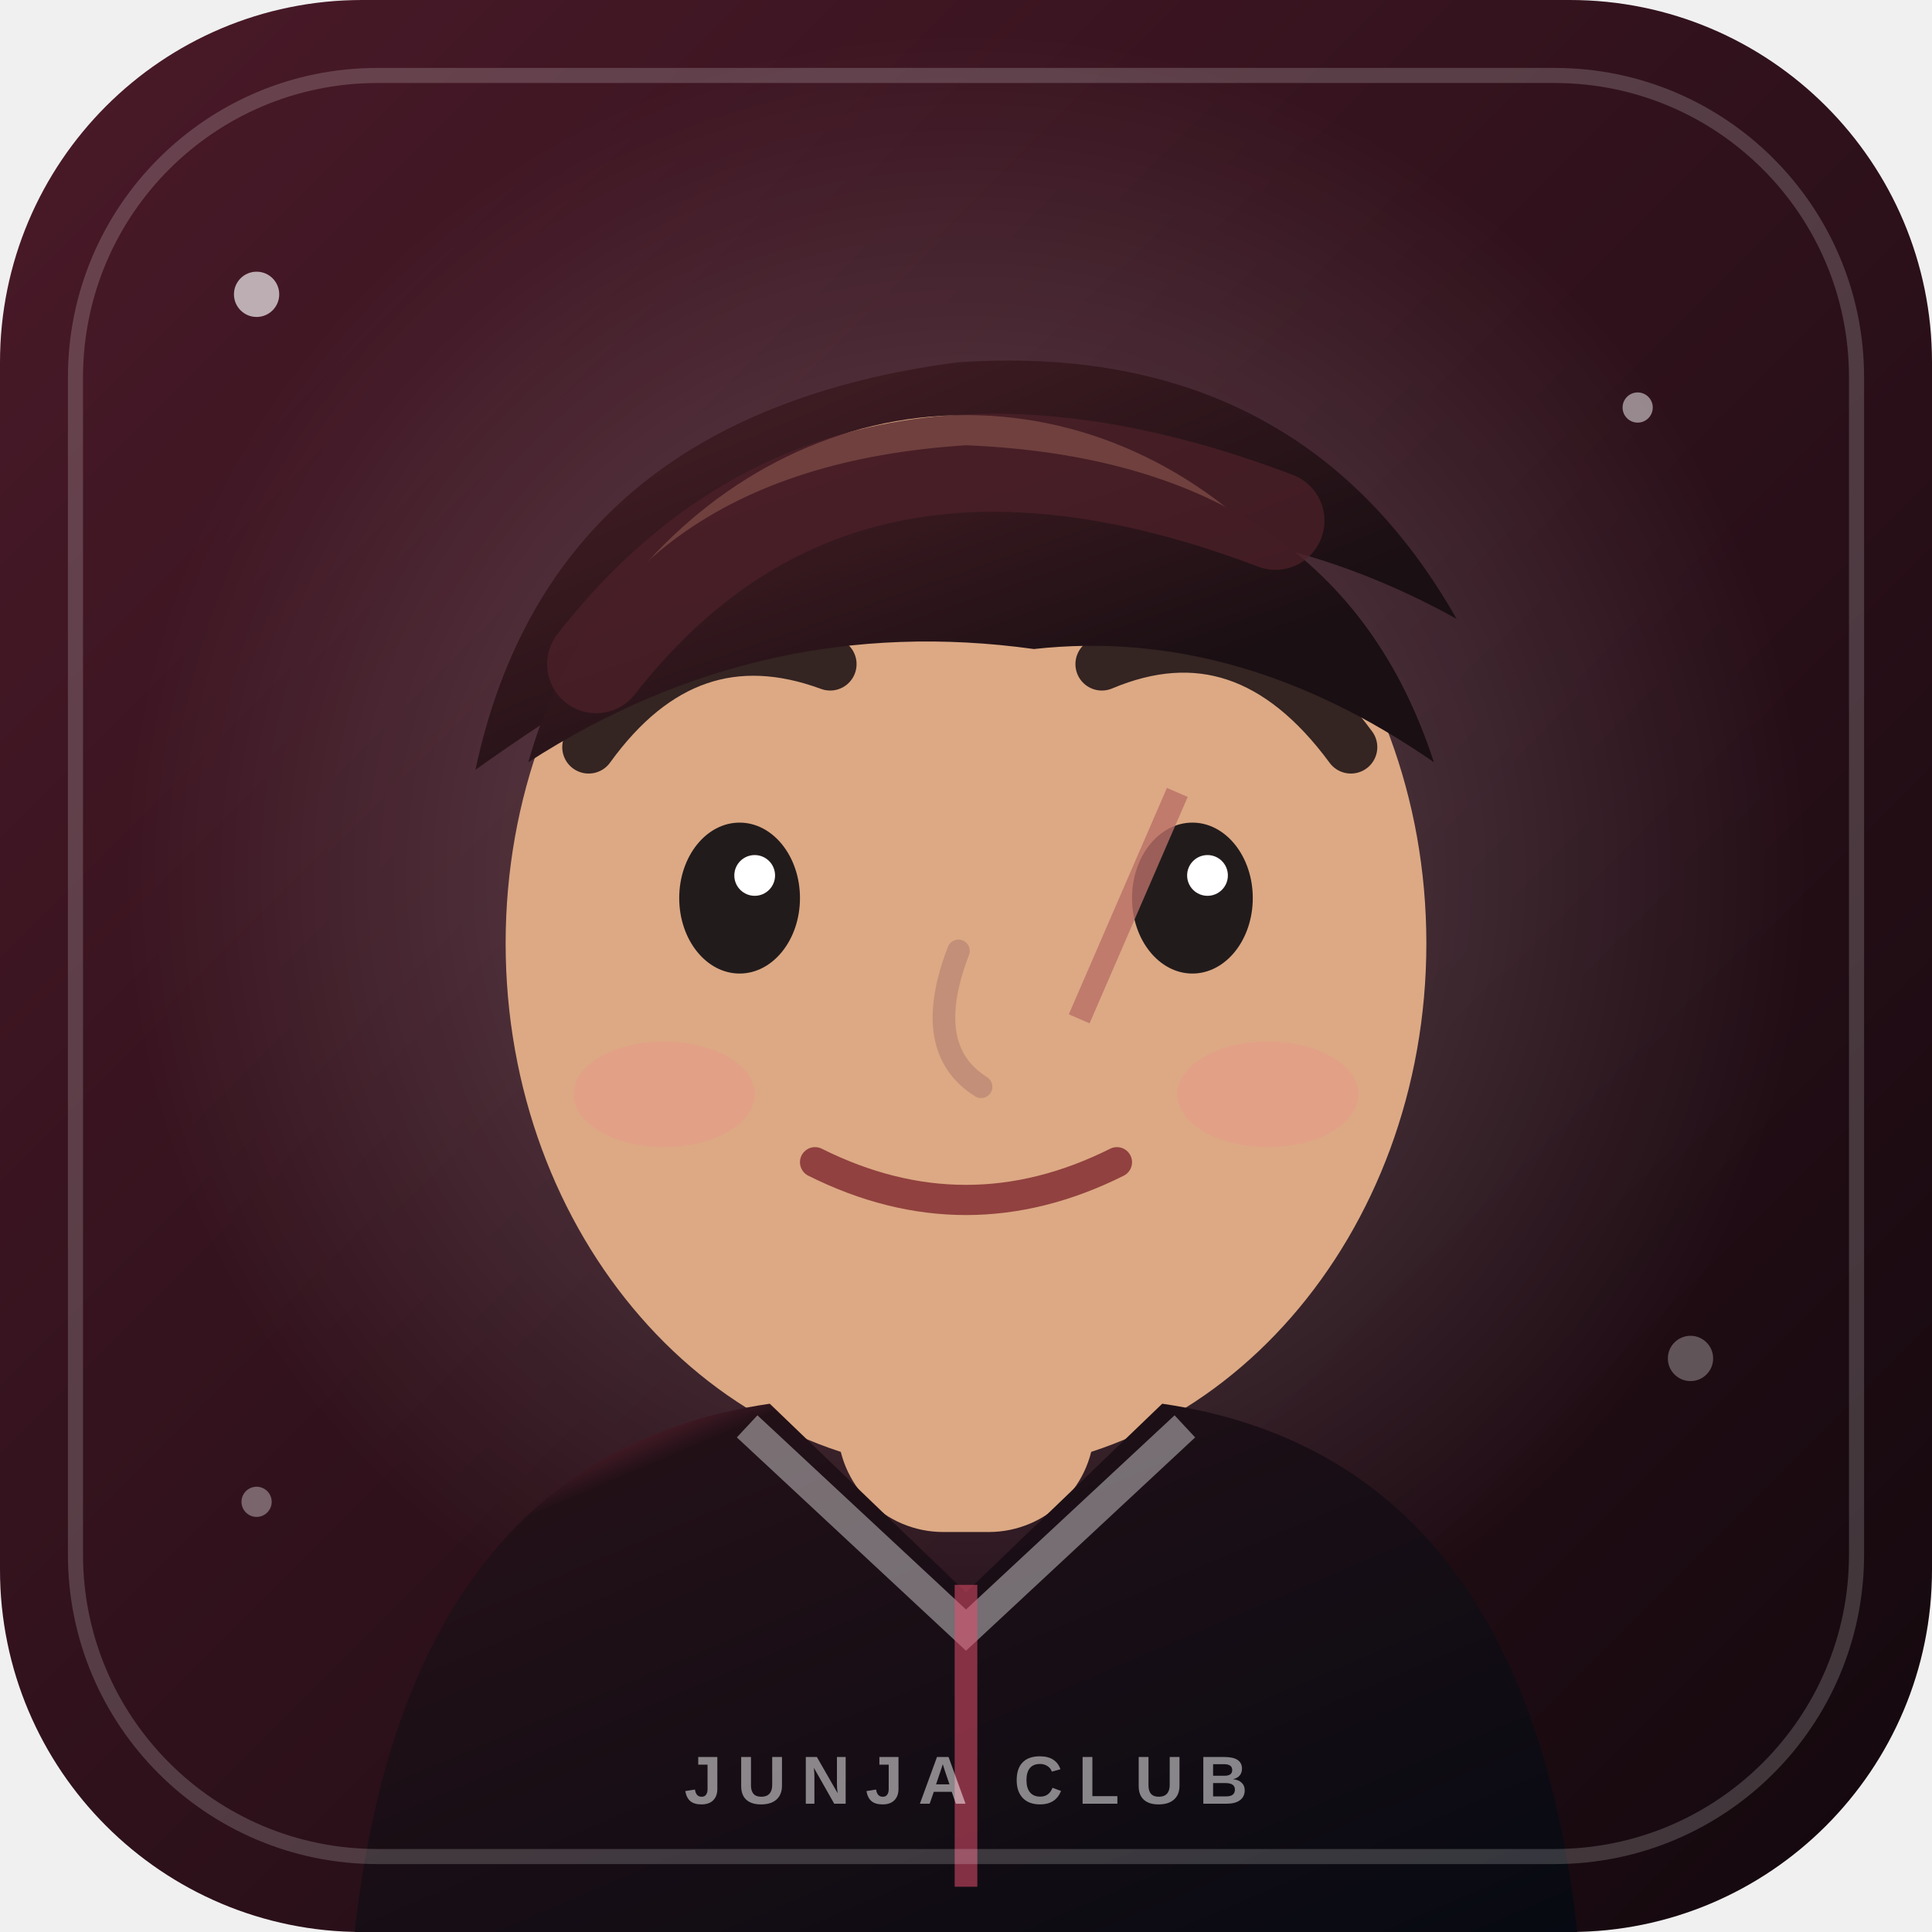
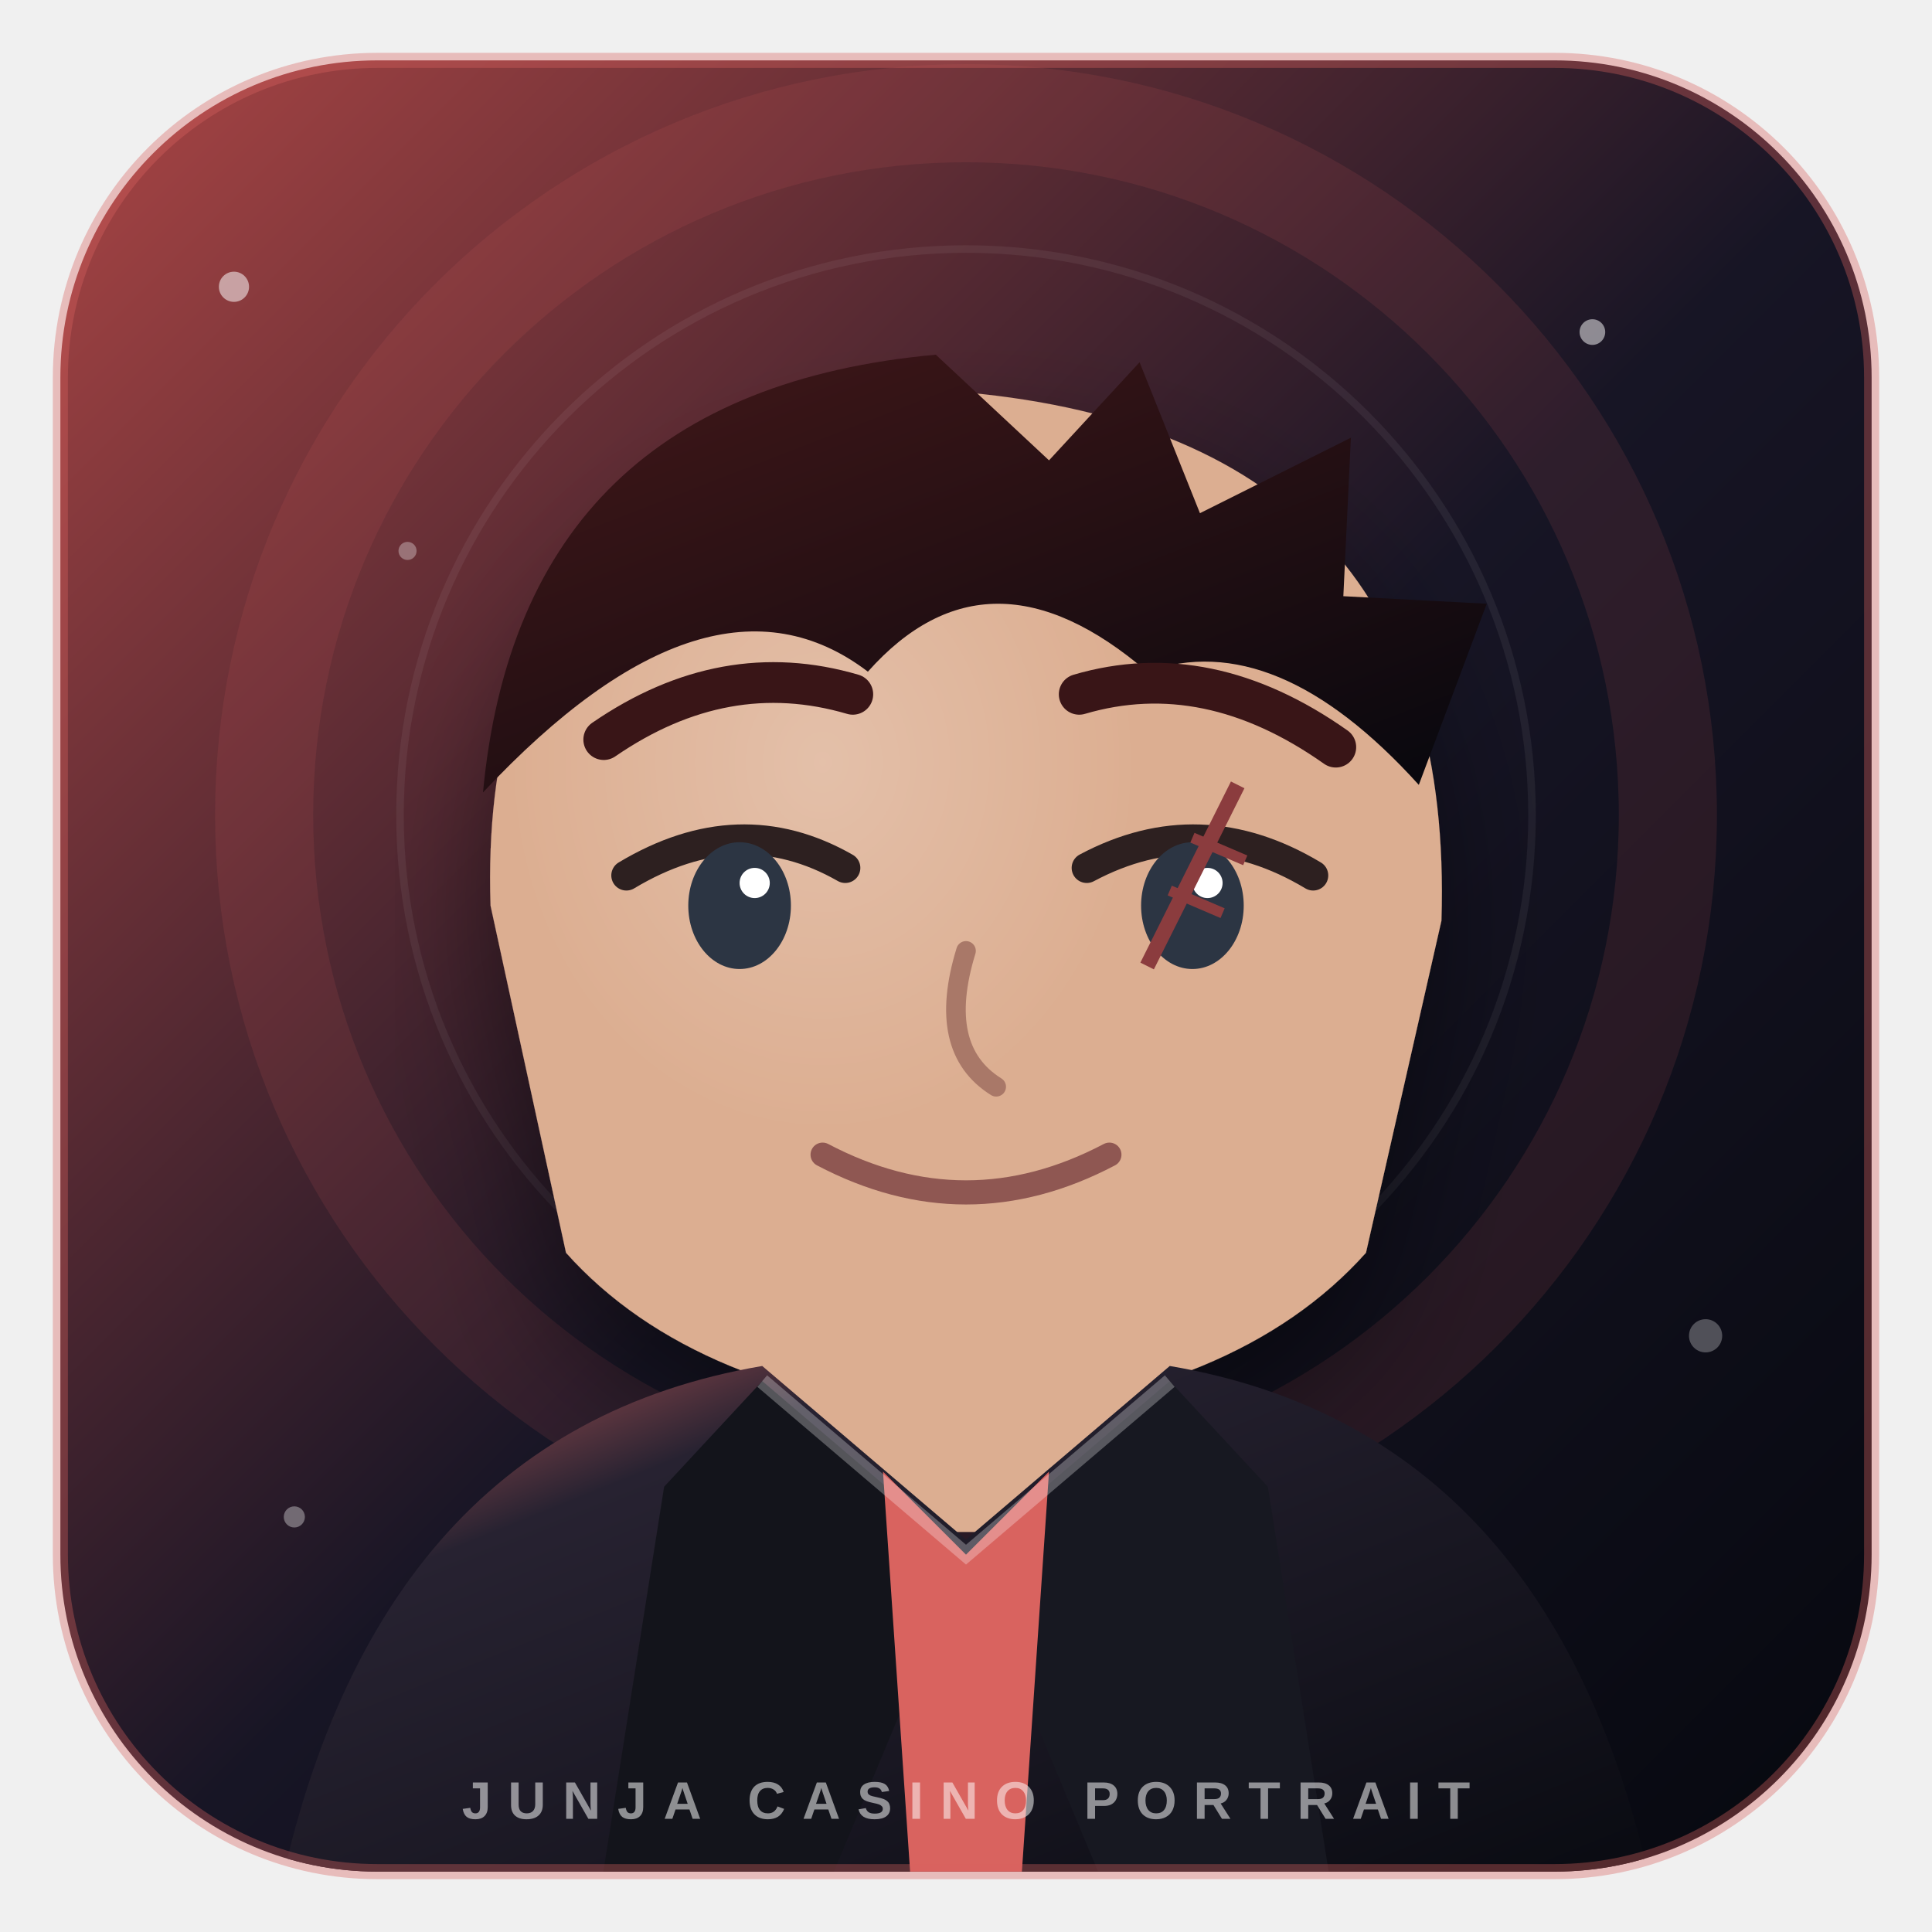
<svg xmlns="http://www.w3.org/2000/svg" viewBox="0 0 256 256">
  <defs>
    <linearGradient id="bg" x1="0" y1="0" x2="1" y2="1">
-       <stop stop-color="#4b1a29" />
-       <stop offset="1" stop-color="#12080d" />
+       <stop stop-color="#b64947" />
+       <stop offset=".52" stop-color="#171525" />
+       <stop offset="1" stop-color="#05070d" />
    </linearGradient>
-     <linearGradient id="hair" x1="0" y1="0" x2="1" y2="1">
-       <stop stop-color="#4c2028" />
-       <stop offset=".72" stop-color="#1a0f13" />
+     <linearGradient id="hair" x1="0" y1="0" x2=".9" y2="1">
+       <stop stop-color="#d9635f" />
+       <stop offset=".18" stop-color="#391517" />
+       <stop offset="1" stop-color="#09080e" />
    </linearGradient>
    <linearGradient id="cloth" x1="0" y1="0" x2="1" y2="1">
-       <stop stop-color="#e24e6b" stop-opacity=".9" />
-       <stop offset=".18" stop-color="#221017" />
-       <stop offset="1" stop-color="#070a12" />
+       <stop stop-color="#d9635f" />
+       <stop offset=".23" stop-color="#272231" />
+       <stop offset="1" stop-color="#07090f" />
    </linearGradient>
-     <radialGradient id="glow">
-       <stop stop-color="#fff" stop-opacity=".25" />
+     <radialGradient id="skin">
+       <stop stop-color="#fff" stop-opacity=".22" />
      <stop offset="1" stop-color="#fff" stop-opacity="0" />
    </radialGradient>
+     <filter id="glow">
+       <feGaussianBlur stdDeviation="4" result="b" />
+       <feMerge>
+         <feMergeNode in="b" />
+         <feMergeNode in="SourceGraphic" />
+       </feMerge>
+     </filter>
+     <filter id="soft">
+       <feDropShadow dx="0" dy="8" stdDeviation="8" flood-color="#000" flood-opacity=".45" />
+     </filter>
+     <clipPath id="clip">
+       <rect x="8" y="8" width="240" height="240" rx="42" />
+     </clipPath>
  </defs>
-   <rect width="256" height="256" rx="48" fill="url(#bg)" />
-   <circle cx="128" cy="116" r="112" fill="url(#glow)" />
-   <circle cx="34" cy="39" r="3" fill="#fff" opacity="0.65" />
-   <circle cx="217" cy="54" r="2" fill="#fff" opacity="0.5" />
-   <circle cx="34" cy="199" r="2" fill="#fff" opacity="0.35" />
-   <circle cx="224" cy="180" r="3" fill="#fff" opacity="0.3" />
-   <path d="M63 102 Q73 55 127 48 Q172 45 193 82 Q157 62 115 75 Q91 82 63 102Z" fill="url(#hair)" />
-   <ellipse cx="128" cy="125" rx="61" ry="70" fill="#dca984" />
-   <path d="M78 99 Q91 81 110 88 M146 88 Q165 80 179 99" fill="none" stroke="#1a0f13" stroke-width="7" stroke-linecap="round" opacity=".86" />
-   <ellipse cx="98" cy="119" rx="8" ry="10" fill="#221b1c" />
-   <ellipse cx="158" cy="119" rx="8" ry="10" fill="#221b1c" />
-   <circle cx="100" cy="116" r="2.7" fill="#fff" />
-   <circle cx="160" cy="116" r="2.7" fill="#fff" />
-   <path d="M127 126 q-5 13 3 18" fill="none" stroke="#b98574" stroke-width="3" stroke-linecap="round" opacity=".7" />
-   <ellipse cx="88" cy="145" rx="12" ry="7" fill="#ff7890" opacity=".18" />
-   <ellipse cx="168" cy="145" rx="12" ry="7" fill="#ff7890" opacity=".18" />
-   <path d="M108 154 Q128 164 148 154" fill="none" stroke="#91413f" stroke-width="4" stroke-linecap="round" />
-   <path d="M70 101 Q81 62 128 59 Q177 61 190 101 Q164 83 137 86 Q101 81 70 101Z" fill="url(#hair)" />
-   <path d="M79 88 Q111 47 169 69" fill="none" stroke="#4c2028" stroke-width="13" stroke-linecap="round" opacity=".76" />
-   <g fill="#dca984">
-     <rect x="111" y="169" width="34" height="34" rx="14" />
+   <g clip-path="url(#clip)">
+     <rect width="256" height="256" rx="48" fill="url(#bg)" />
+     <circle cx="31" cy="38" r="2" fill="#fff" opacity="0.52" />
+     <circle cx="211" cy="44" r="1.7" fill="#fff" opacity="0.5" />
+     <circle cx="226" cy="177" r="2.2" fill="#fff" opacity="0.28" />
+     <circle cx="39" cy="201" r="1.4" fill="#fff" opacity="0.35" />
+     <circle cx="194" cy="203" r="1.3" fill="#fff" opacity="0.4" />
+     <circle cx="54" cy="73" r="1.2" fill="#fff" opacity="0.32" />
+     <circle cx="128" cy="108" r="93" fill="none" stroke="#d9635f" stroke-opacity=".12" stroke-width="13" />
+     <circle cx="128" cy="108" r="75" fill="none" stroke="#fff" stroke-opacity=".06" stroke-width="1" />
+     <path d="M65 120 Q63 59 128 52 Q193 58 191 122 L181 166 Q164 185 128 188 Q92 185 75 166Z" fill="#dcae91" filter="url(#soft)" />
+     <ellipse cx="109" cy="101" rx="42" ry="49" fill="url(#skin)" />
+     <path d="M64 105 Q69 52 124 47 L139 61 L151 48 L159 68 L179 58 L178 79 L197 80 L188 104 Q169 83 152 89 Q131 71 115 89 Q94 73 64 105Z" fill="url(#hair)" />
+     <path d="M80 98 Q96 87 113 92 M143 92 Q160 87 177 99" fill="none" stroke="#391517" stroke-width="5.4" stroke-linecap="round" />
+     <path d="M83 116 Q98 107 112 115" fill="none" stroke="#2d2020" stroke-width="4" stroke-linecap="round" />
+     <path d="M144 115 Q159 107 174 116" fill="none" stroke="#2d2020" stroke-width="4" stroke-linecap="round" />
+     <ellipse cx="98" cy="120" rx="6.8" ry="8.4" fill="#2c3543" />
+     <ellipse cx="158" cy="120" rx="6.8" ry="8.4" fill="#2c3543" />
+     <circle cx="100" cy="117" r="2" fill="#fff" />
+     <circle cx="160" cy="117" r="2" fill="#fff" />
+     <path d="M128 126 q-4 13 4 18" fill="none" stroke="#a97868" stroke-width="2.6" stroke-linecap="round" />
+     <path d="M109 153 Q128 163 147 153" fill="none" stroke="#8f5752" stroke-width="3.2" stroke-linecap="round" />
+     <path d="M93 168 Q128 183 164 168 Q153 194 128 197 Q103 194 93 168Z" fill="#dcae91" />
+     <rect x="112" y="172" width="32" height="31" rx="12" fill="#dcae91" />
+     <path d="M36 256 Q48 190 101 181 L128 204 L155 181 Q208 190 220 256Z" fill="url(#cloth)" />
+     <path d="M101 183 l27 23 -20 48 H79 L88 197Z" fill="#13141b" />
+     <path d="M155 183 l-27 23 20 48 h29 l-9 -57Z" fill="#171821" />
+     <path d="M117 195 l11 11 11 -11 -4 59 h-14Z" fill="#d9635f" />
+     <path d="M101 183 l27 23 27 -23" fill="none" stroke="#fff" stroke-opacity=".28" stroke-width="2" />
+     <path d="M164 104 l-12 24" stroke="#8b3c3e" stroke-width="2" />
+     <path d="M158 111 l7 3 M155 118 l7 3" stroke="#8b3c3e" stroke-width="1.4" />
  </g>
-   <g fill="url(#cloth)">
-     <path d="M47 256 Q54 193 102 186 L128 211 L154 186 Q202 193 209 256Z" />
-   </g>
-   <path d="M99 189 L128 216 L157 189" fill="none" stroke="#fff" stroke-opacity=".4" stroke-width="4" />
-   <path d="M128 210 L128 250" stroke="#e24e6b" stroke-width="3" opacity=".55" />
-   <path d="M156 105 l-13 30" stroke="#b96f67" stroke-width="3" opacity=".8" />
-   <rect x="10" y="10" width="236" height="236" rx="40" fill="none" stroke="#fff" stroke-opacity=".18" stroke-width="2" />
-   <text x="128" y="239" text-anchor="middle" font-family="Arial, sans-serif" font-size="9" font-weight="800" fill="#fff" opacity=".5" letter-spacing="2">JUNJA CLUB</text>
+   <rect x="8" y="8" width="240" height="240" rx="42" fill="none" stroke="#d9635f" stroke-opacity=".36" stroke-width="2" />
+   <text x="128" y="241" text-anchor="middle" font-family="Arial,sans-serif" font-size="7" font-weight="900" fill="#fff" opacity=".52" letter-spacing="2.2">JUNJA CASINO PORTRAIT</text>
</svg>
